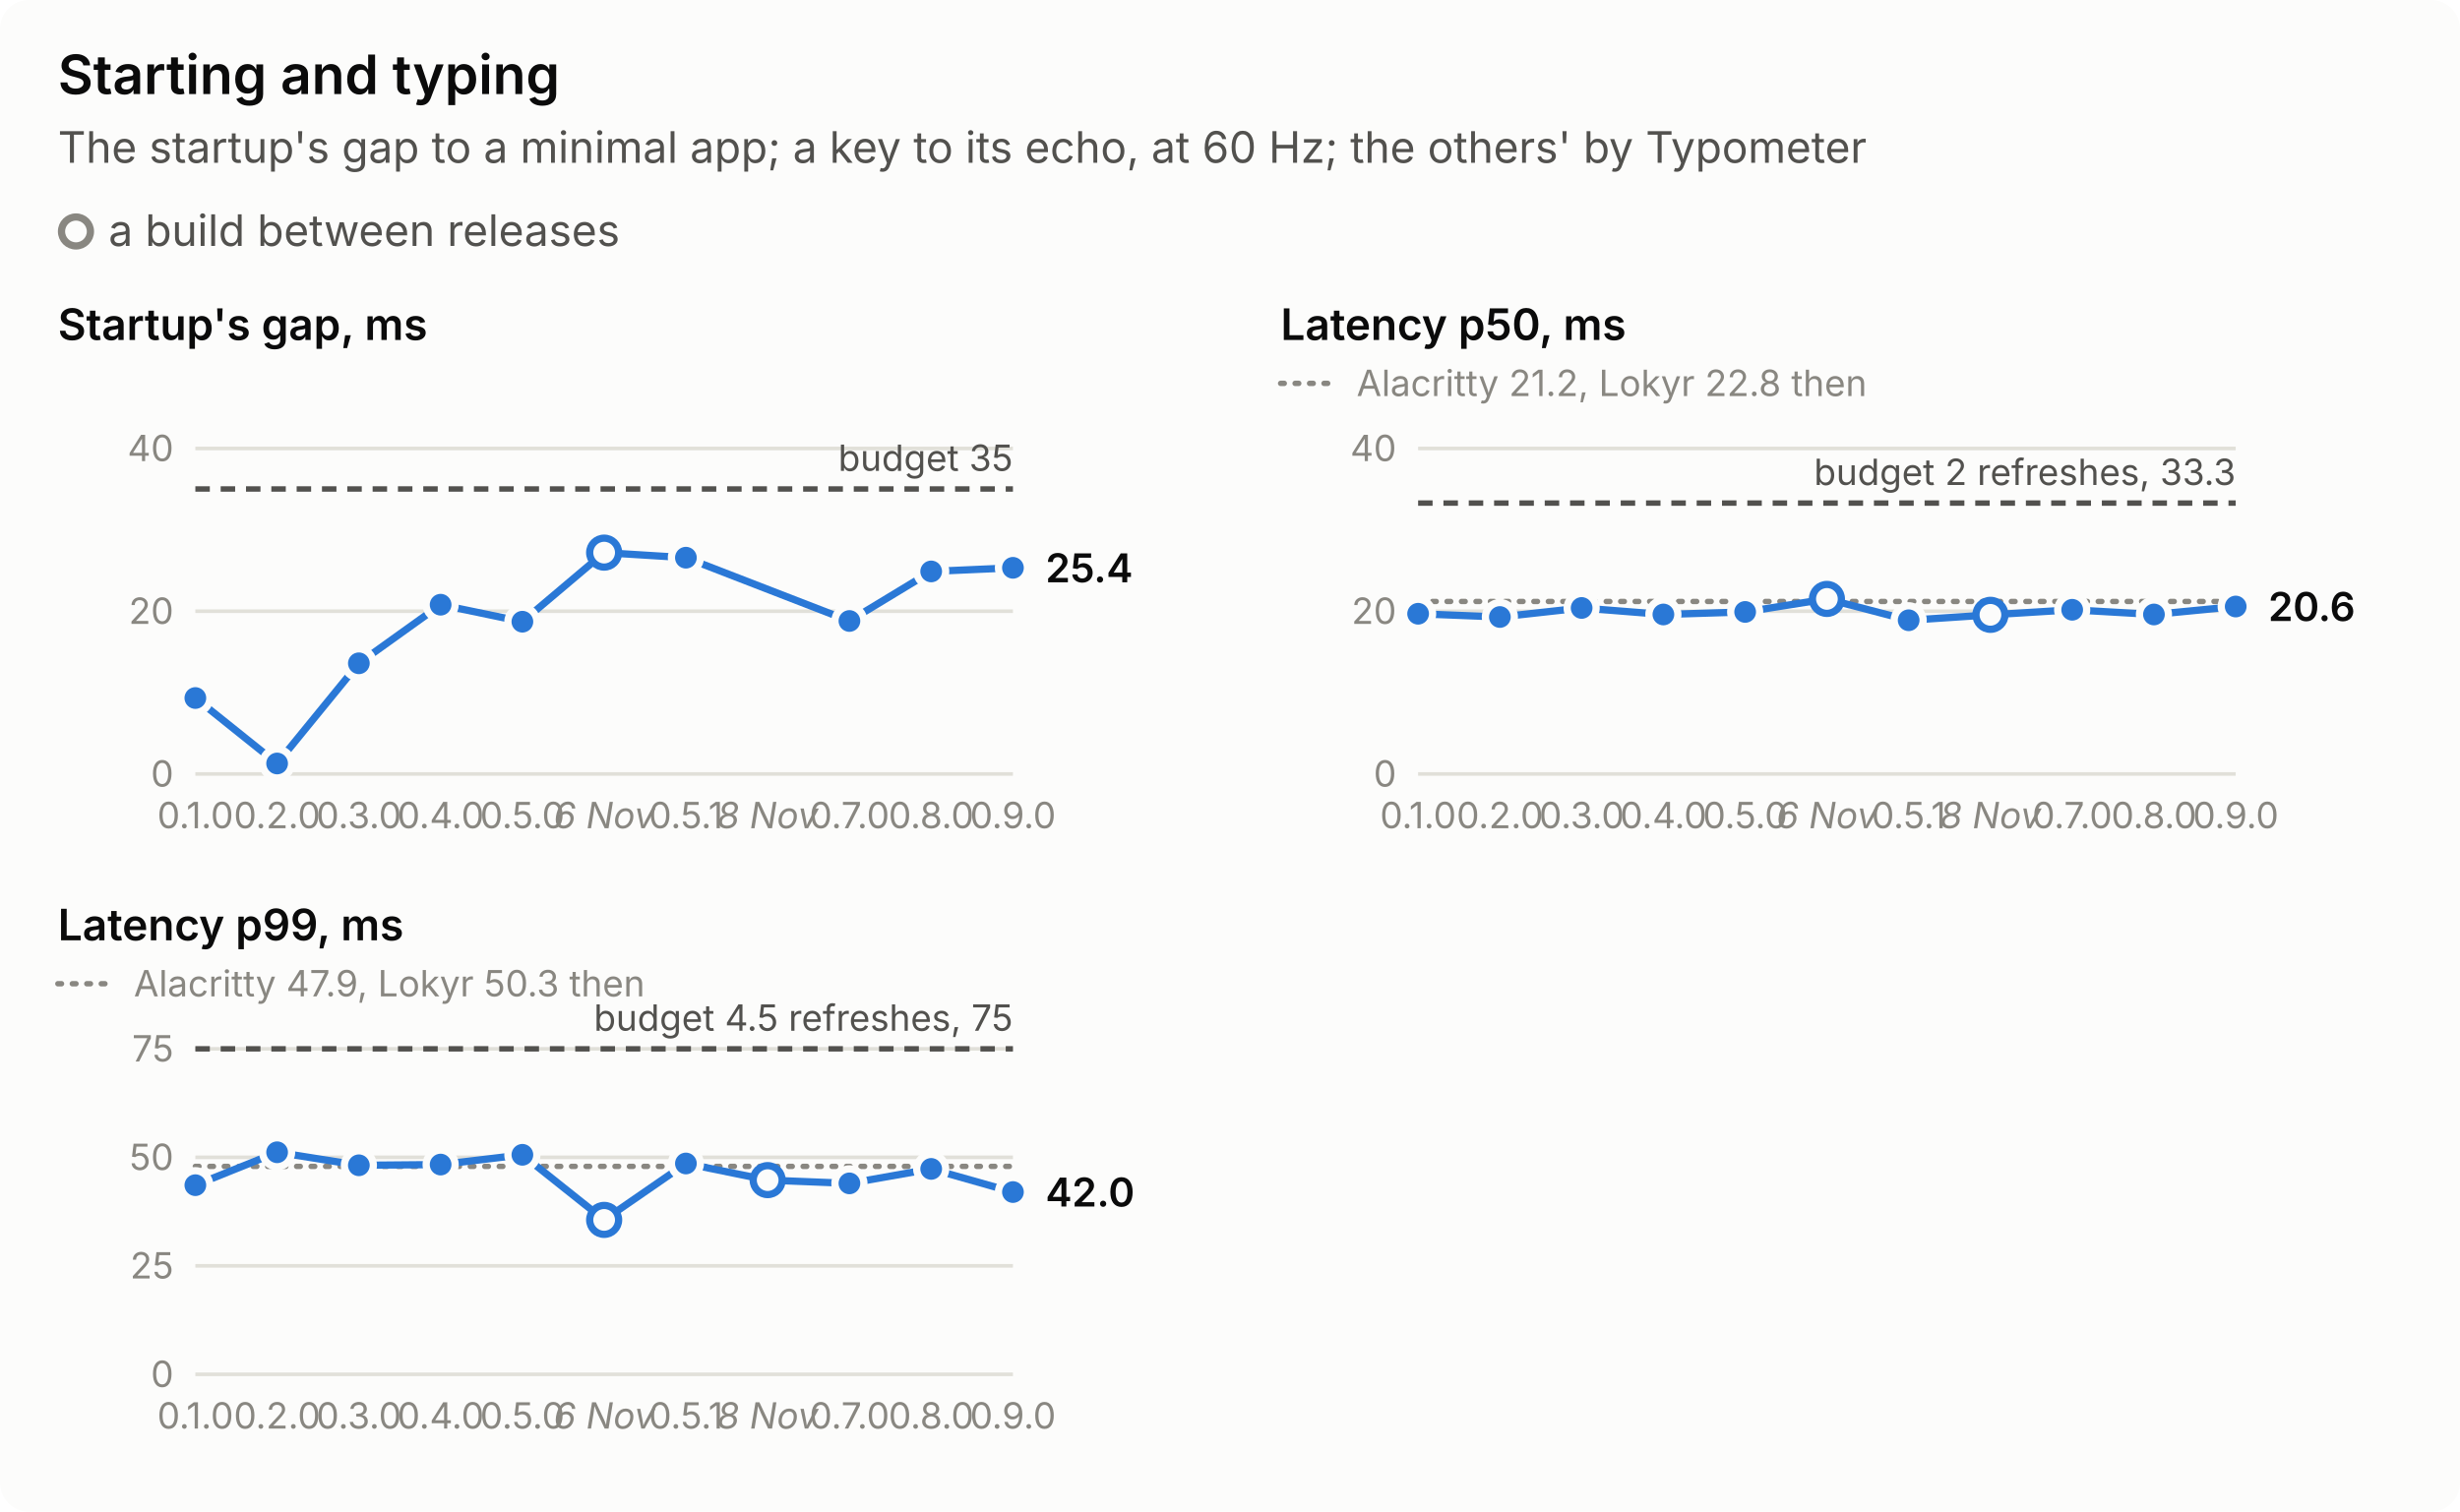
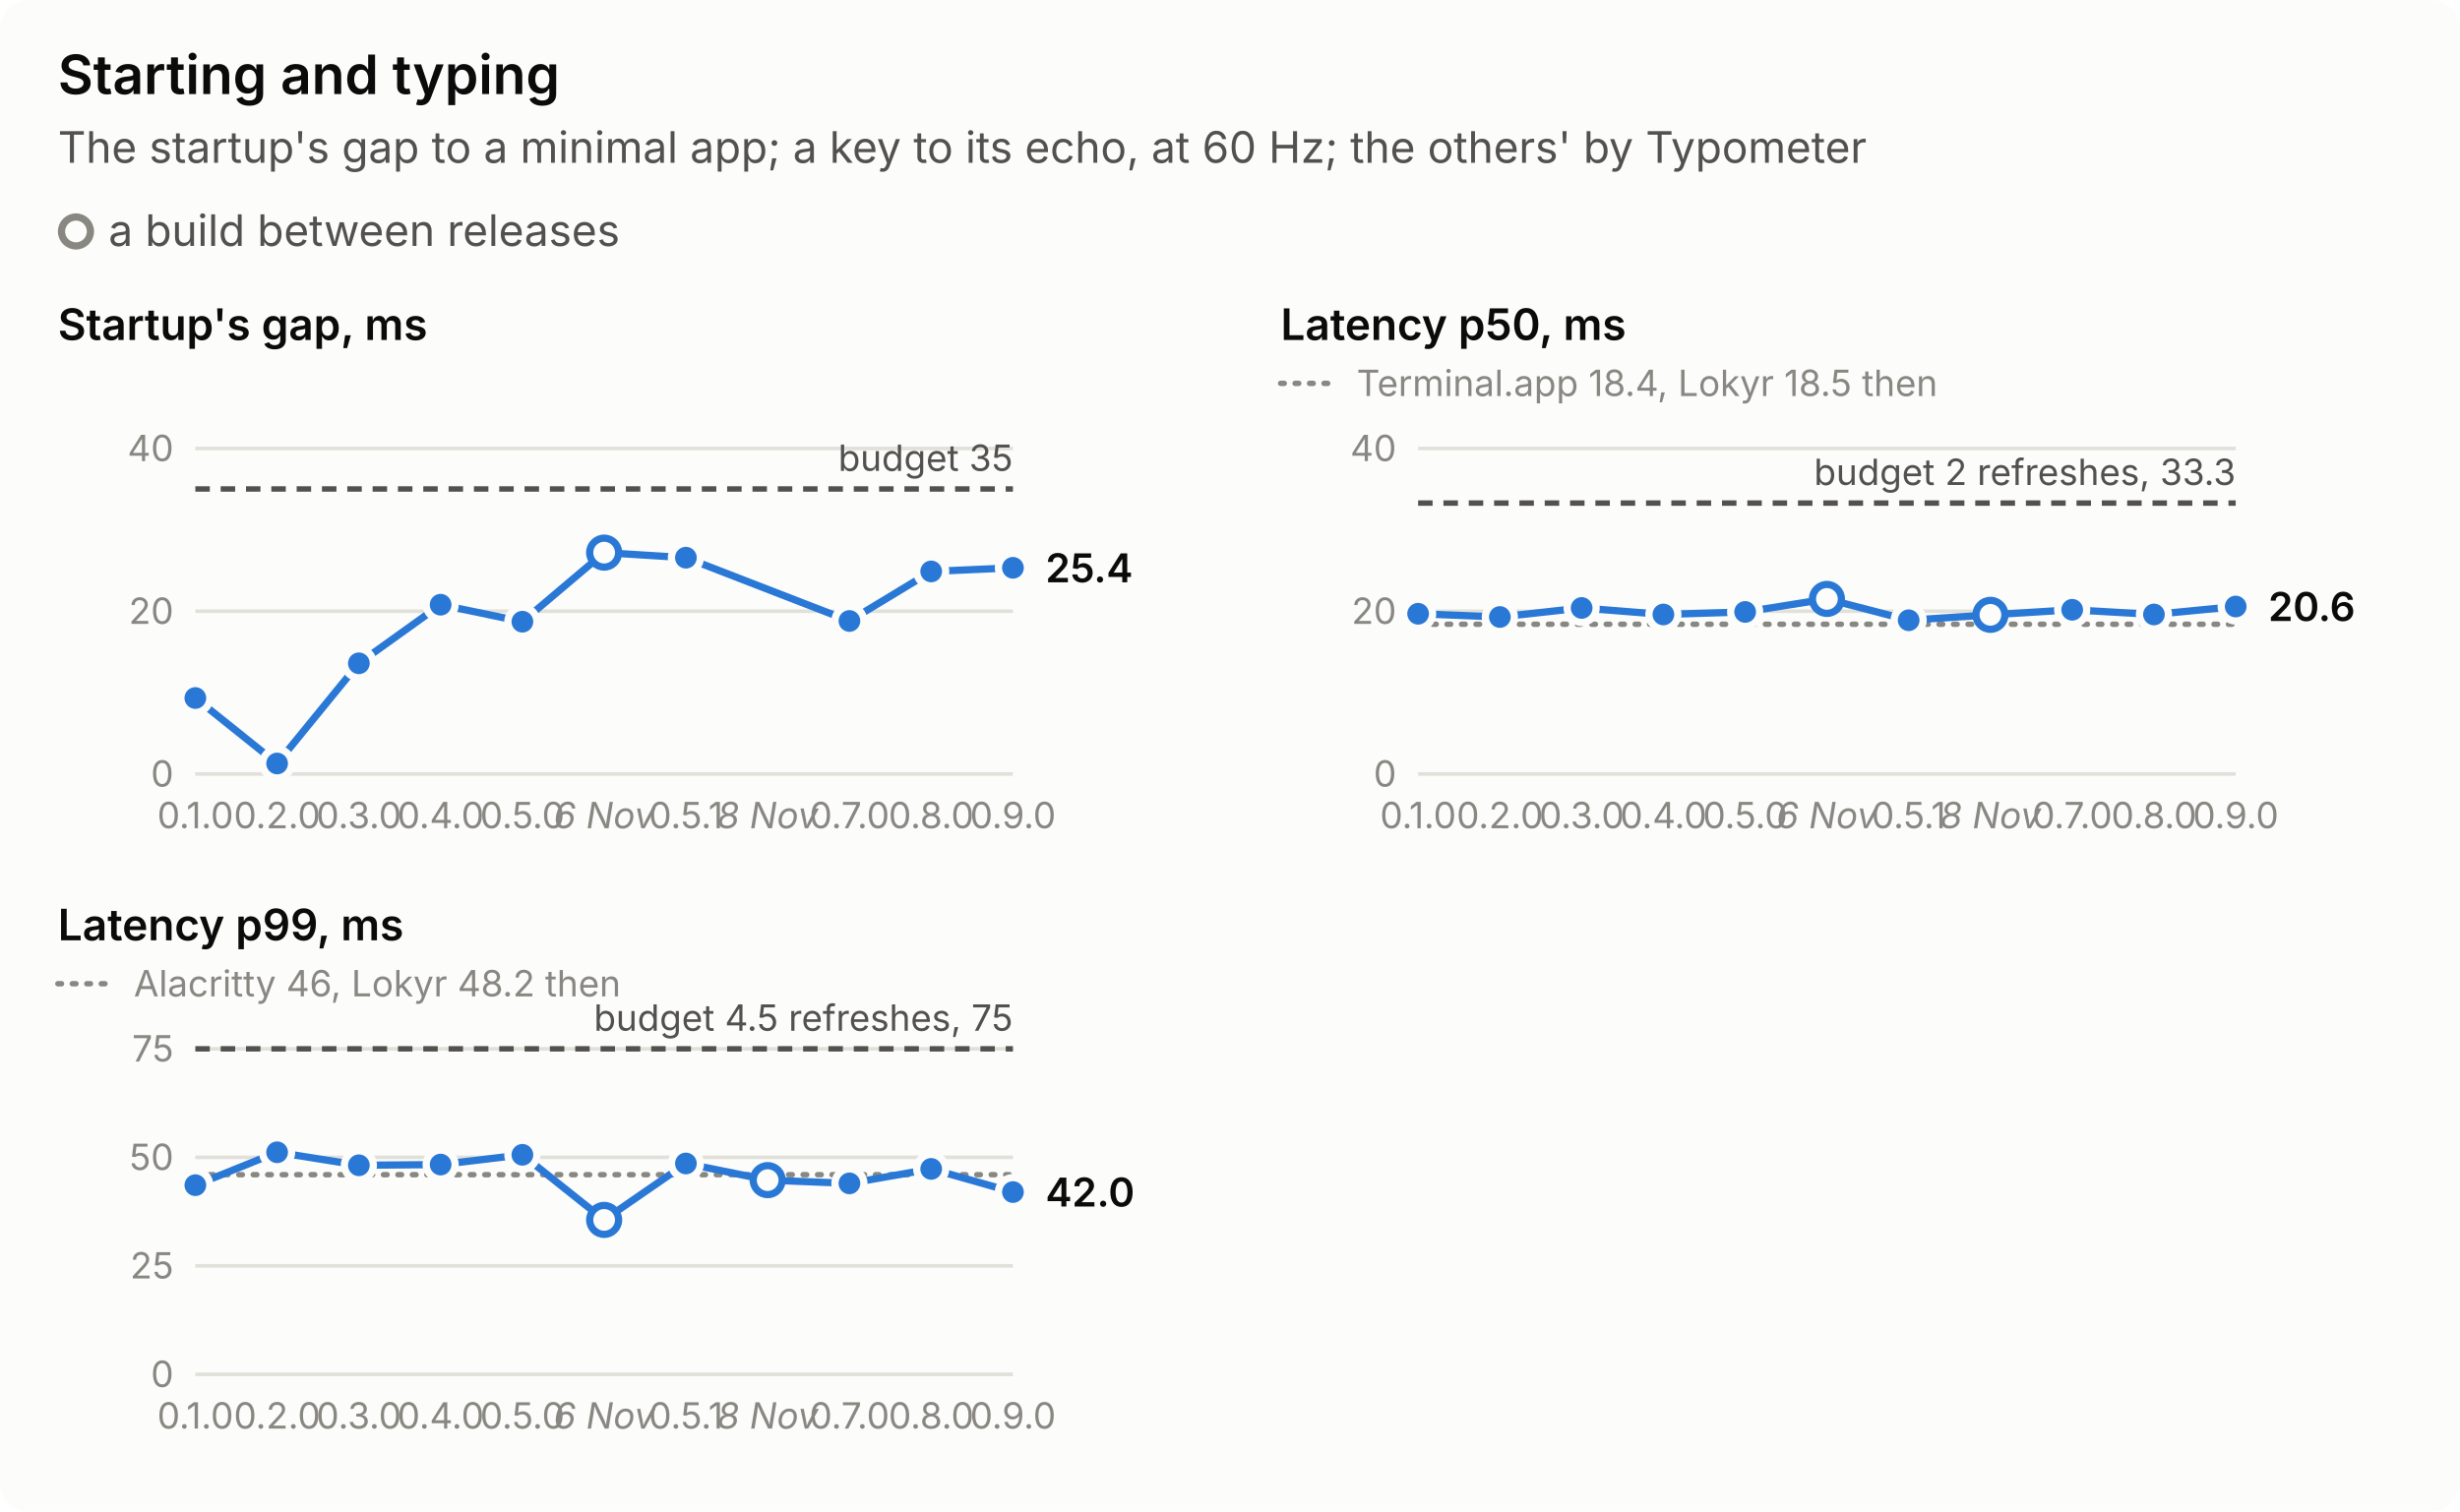
<svg xmlns="http://www.w3.org/2000/svg" width="680" height="418" viewBox="0 0 680 418" role="img" aria-label="Starting and typing">
  <style>
  .surface { fill: #fcfcfb; }
  .primary { fill: #0b0b0b; }
  .secondary { fill: #52514e; }
  .muted { fill: #898781; }
  .grid { stroke: #e1e0d9; }
  .base { stroke: #c3c2b7; }
  .accent { fill: #2a78d6; }
  .context { fill: #898781; }
  .accent-line { stroke: #2a78d6; }
  .context-line { stroke: #898781; }
  .second { fill: #eb6834; }
  .second-line { stroke: #eb6834; }
  .ring { stroke: #fcfcfb; }
  .budget { stroke: #52514e; }
  text { font-family: system-ui, -apple-system, "Segoe UI", sans-serif; }
  .tick { font-variant-numeric: tabular-nums; }
  @media (prefers-color-scheme: dark) {
    .surface { fill: #1a1a19; }
    .primary { fill: #f0efec; }
    .secondary { fill: #c3c2b7; }
    .muted { fill: #898781; }
    .grid { stroke: #2c2c2a; }
    .base { stroke: #383835; }
    .accent { fill: #3987e5; }
    .context { fill: #6f6e69; }
    .accent-line { stroke: #3987e5; }
    .context-line { stroke: #6f6e69; }
    .second { fill: #d95926; }
    .second-line { stroke: #d95926; }
    .ring { stroke: #1a1a19; }
    .budget { stroke: #c3c2b7; }
  }
</style>
  <rect class="surface" width="680" height="418" rx="8" />
  <text class="primary" x="16" y="26" font-size="15" font-weight="600">Starting and typing</text>
  <text class="secondary" x="16" y="45" font-size="12">The startup's gap to a minimal app; a key to its echo, at 60 Hz; the others' by Typometer</text>
  <circle class="surface context-line" cx="21" cy="64" r="4" stroke-width="2" />
  <text class="secondary" x="30" y="68" font-size="12">a build between releases</text>
  <text class="primary" x="16.0" y="94" font-size="12" font-weight="600">Startup's gap, ms</text>
  <line class="grid" x1="54.0" y1="214.0" x2="280.0" y2="214.0" stroke-width="1" />
  <text class="muted tick" x="48.0" y="217.5" font-size="10" text-anchor="end">0</text>
  <line class="grid" x1="54.0" y1="169.0" x2="280.0" y2="169.0" stroke-width="1" />
  <text class="muted tick" x="48.0" y="172.5" font-size="10" text-anchor="end">20</text>
  <line class="grid" x1="54.0" y1="124.0" x2="280.0" y2="124.0" stroke-width="1" />
  <text class="muted tick" x="48.0" y="127.5" font-size="10" text-anchor="end">40</text>
  <text class="muted" x="54.0" y="229.0" font-size="10" text-anchor="middle">0.1.0</text>
  <text class="muted" x="76.6" y="229.0" font-size="10" text-anchor="middle">0.2.0</text>
  <text class="muted" x="99.2" y="229.0" font-size="10" text-anchor="middle">0.3.0</text>
  <text class="muted" x="121.8" y="229.0" font-size="10" text-anchor="middle">0.4.0</text>
  <text class="muted" x="144.4" y="229.0" font-size="10" text-anchor="middle">0.5.0</text>
  <text class="muted" x="167.0" y="229.0" font-size="10" text-anchor="middle" font-style="italic">6 Nov</text>
  <text class="muted" x="189.6" y="229.0" font-size="10" text-anchor="middle">0.5.1</text>
  <text class="muted" x="212.2" y="229.0" font-size="10" text-anchor="middle" font-style="italic">8 Nov</text>
  <text class="muted" x="234.8" y="229.0" font-size="10" text-anchor="middle">0.7.0</text>
  <text class="muted" x="257.4" y="229.0" font-size="10" text-anchor="middle">0.8.0</text>
  <text class="muted" x="280.0" y="229.0" font-size="10" text-anchor="middle">0.9.0</text>
  <line class="budget" x1="54.0" y1="135.2" x2="280.0" y2="135.2" stroke-width="1.5" stroke-dasharray="4 3" />
  <text class="secondary" x="280.0" y="130.2" font-size="10" text-anchor="end">budget 35</text>
  <line class="accent-line" x1="54.0" y1="193.0" x2="76.6" y2="211.1" stroke-width="2" stroke-linecap="round" />
  <line class="accent-line" x1="76.6" y1="211.1" x2="99.2" y2="183.4" stroke-width="2" stroke-linecap="round" />
  <line class="accent-line" x1="99.2" y1="183.4" x2="121.8" y2="167.2" stroke-width="2" stroke-linecap="round" />
  <line class="accent-line" x1="121.8" y1="167.2" x2="144.4" y2="171.9" stroke-width="2" stroke-linecap="round" />
  <line class="accent-line" x1="144.4" y1="171.9" x2="167.0" y2="152.8" stroke-width="2" stroke-linecap="round" />
  <line class="accent-line" x1="167.0" y1="152.8" x2="189.6" y2="154.2" stroke-width="2" stroke-linecap="round" />
  <line class="accent-line" x1="189.6" y1="154.2" x2="234.8" y2="171.7" stroke-width="2" stroke-linecap="round" />
  <line class="accent-line" x1="234.8" y1="171.7" x2="257.4" y2="158.0" stroke-width="2" stroke-linecap="round" />
  <line class="accent-line" x1="257.4" y1="158.0" x2="280.0" y2="157.0" stroke-width="2" stroke-linecap="round" />
  <circle class="accent ring" cx="54.0" cy="193.0" r="4" stroke-width="2" />
  <circle class="accent ring" cx="76.6" cy="211.1" r="4" stroke-width="2" />
  <circle class="accent ring" cx="99.2" cy="183.4" r="4" stroke-width="2" />
  <circle class="accent ring" cx="121.8" cy="167.2" r="4" stroke-width="2" />
  <circle class="accent ring" cx="144.4" cy="171.9" r="4" stroke-width="2" />
  <circle class="surface accent-line" cx="167.0" cy="152.8" r="4" stroke-width="2" />
  <circle class="accent ring" cx="189.6" cy="154.2" r="4" stroke-width="2" />
  <circle class="accent ring" cx="234.8" cy="171.7" r="4" stroke-width="2" />
  <circle class="accent ring" cx="257.4" cy="158.0" r="4" stroke-width="2" />
  <circle class="accent ring" cx="280.0" cy="157.0" r="4" stroke-width="2" />
  <text class="primary tick" x="289.0" y="161.0" font-size="11" font-weight="600">25.4</text>
  <text class="primary" x="354.0" y="94" font-size="12" font-weight="600">Latency p50, ms</text>
  <line class="grid" x1="392.0" y1="214.0" x2="618.0" y2="214.0" stroke-width="1" />
  <text class="muted tick" x="386.0" y="217.5" font-size="10" text-anchor="end">0</text>
  <line class="grid" x1="392.0" y1="169.0" x2="618.0" y2="169.0" stroke-width="1" />
  <text class="muted tick" x="386.0" y="172.5" font-size="10" text-anchor="end">20</text>
  <line class="grid" x1="392.0" y1="124.0" x2="618.0" y2="124.0" stroke-width="1" />
  <text class="muted tick" x="386.0" y="127.5" font-size="10" text-anchor="end">40</text>
  <text class="muted" x="392.0" y="229.0" font-size="10" text-anchor="middle">0.1.0</text>
  <text class="muted" x="414.6" y="229.0" font-size="10" text-anchor="middle">0.2.0</text>
  <text class="muted" x="437.2" y="229.0" font-size="10" text-anchor="middle">0.3.0</text>
  <text class="muted" x="459.8" y="229.0" font-size="10" text-anchor="middle">0.4.0</text>
  <text class="muted" x="482.4" y="229.0" font-size="10" text-anchor="middle">0.5.0</text>
  <text class="muted" x="505.0" y="229.0" font-size="10" text-anchor="middle" font-style="italic">6 Nov</text>
  <text class="muted" x="527.6" y="229.0" font-size="10" text-anchor="middle">0.5.1</text>
  <text class="muted" x="550.2" y="229.0" font-size="10" text-anchor="middle" font-style="italic">8 Nov</text>
  <text class="muted" x="572.8" y="229.0" font-size="10" text-anchor="middle">0.7.0</text>
  <text class="muted" x="595.4" y="229.0" font-size="10" text-anchor="middle">0.8.0</text>
  <text class="muted" x="618.0" y="229.0" font-size="10" text-anchor="middle">0.9.0</text>
  <line class="budget" x1="392.0" y1="139.1" x2="618.0" y2="139.1" stroke-width="1.5" stroke-dasharray="4 3" />
  <text class="secondary" x="618.0" y="134.1" font-size="10" text-anchor="end">budget 2 refreshes, 33.3</text>
-   <line class="context-line" x1="392.0" y1="166.3" x2="618.0" y2="166.3" stroke-width="1.5" stroke-dasharray="1 3" stroke-linecap="round" />
+   <line class="context-line" x1="392.0" y1="172.6" x2="618.0" y2="172.6" stroke-width="1.5" stroke-dasharray="1 3" stroke-linecap="round" />
  <line class="context-line" x1="354.0" y1="106.0" x2="369.0" y2="106.0" stroke-width="1.5" stroke-dasharray="1 3" stroke-linecap="round" />
-   <text class="muted" x="375.0" y="109.5" font-size="10">Alacritty 21.2, Lokyr 22.8 then</text>
+   <text class="muted" x="375.0" y="109.5" font-size="10">Terminal.app 18.4, Lokyr 18.5 then</text>
  <line class="accent-line" x1="392.0" y1="169.7" x2="414.6" y2="170.6" stroke-width="2" stroke-linecap="round" />
  <line class="accent-line" x1="414.6" y1="170.6" x2="437.2" y2="168.1" stroke-width="2" stroke-linecap="round" />
  <line class="accent-line" x1="437.2" y1="168.1" x2="459.8" y2="169.9" stroke-width="2" stroke-linecap="round" />
  <line class="accent-line" x1="459.8" y1="169.9" x2="482.4" y2="169.2" stroke-width="2" stroke-linecap="round" />
  <line class="accent-line" x1="482.4" y1="169.2" x2="505.0" y2="165.6" stroke-width="2" stroke-linecap="round" />
  <line class="accent-line" x1="505.0" y1="165.6" x2="527.6" y2="171.5" stroke-width="2" stroke-linecap="round" />
  <line class="accent-line" x1="527.6" y1="171.5" x2="550.2" y2="170.0" stroke-width="2" stroke-linecap="round" />
  <line class="accent-line" x1="550.2" y1="170.0" x2="572.8" y2="168.6" stroke-width="2" stroke-linecap="round" />
  <line class="accent-line" x1="572.8" y1="168.6" x2="595.4" y2="169.9" stroke-width="2" stroke-linecap="round" />
  <line class="accent-line" x1="595.4" y1="169.9" x2="618.0" y2="167.7" stroke-width="2" stroke-linecap="round" />
  <circle class="accent ring" cx="392.0" cy="169.7" r="4" stroke-width="2" />
  <circle class="accent ring" cx="414.6" cy="170.6" r="4" stroke-width="2" />
  <circle class="accent ring" cx="437.2" cy="168.1" r="4" stroke-width="2" />
  <circle class="accent ring" cx="459.8" cy="169.9" r="4" stroke-width="2" />
  <circle class="accent ring" cx="482.4" cy="169.2" r="4" stroke-width="2" />
  <circle class="surface accent-line" cx="505.0" cy="165.6" r="4" stroke-width="2" />
  <circle class="accent ring" cx="527.6" cy="171.5" r="4" stroke-width="2" />
  <circle class="surface accent-line" cx="550.2" cy="170.0" r="4" stroke-width="2" />
  <circle class="accent ring" cx="572.8" cy="168.6" r="4" stroke-width="2" />
  <circle class="accent ring" cx="595.4" cy="169.9" r="4" stroke-width="2" />
  <circle class="accent ring" cx="618.0" cy="167.7" r="4" stroke-width="2" />
  <text class="primary tick" x="627.0" y="171.7" font-size="11" font-weight="600">20.6</text>
  <text class="primary" x="16.0" y="260" font-size="12" font-weight="600">Latency p99, ms</text>
  <line class="grid" x1="54.0" y1="380.0" x2="280.0" y2="380.0" stroke-width="1" />
  <text class="muted tick" x="48.0" y="383.5" font-size="10" text-anchor="end">0</text>
  <line class="grid" x1="54.0" y1="350.0" x2="280.0" y2="350.0" stroke-width="1" />
  <text class="muted tick" x="48.0" y="353.5" font-size="10" text-anchor="end">25</text>
  <line class="grid" x1="54.0" y1="320.0" x2="280.0" y2="320.0" stroke-width="1" />
  <text class="muted tick" x="48.0" y="323.5" font-size="10" text-anchor="end">50</text>
  <line class="grid" x1="54.0" y1="290.0" x2="280.0" y2="290.0" stroke-width="1" />
  <text class="muted tick" x="48.0" y="293.5" font-size="10" text-anchor="end">75</text>
  <text class="muted" x="54.0" y="395.0" font-size="10" text-anchor="middle">0.1.0</text>
  <text class="muted" x="76.6" y="395.0" font-size="10" text-anchor="middle">0.2.0</text>
  <text class="muted" x="99.2" y="395.0" font-size="10" text-anchor="middle">0.3.0</text>
  <text class="muted" x="121.8" y="395.0" font-size="10" text-anchor="middle">0.4.0</text>
  <text class="muted" x="144.4" y="395.0" font-size="10" text-anchor="middle">0.5.0</text>
  <text class="muted" x="167.0" y="395.0" font-size="10" text-anchor="middle" font-style="italic">6 Nov</text>
  <text class="muted" x="189.6" y="395.0" font-size="10" text-anchor="middle">0.5.1</text>
  <text class="muted" x="212.2" y="395.0" font-size="10" text-anchor="middle" font-style="italic">8 Nov</text>
  <text class="muted" x="234.8" y="395.0" font-size="10" text-anchor="middle">0.7.0</text>
  <text class="muted" x="257.4" y="395.0" font-size="10" text-anchor="middle">0.8.0</text>
  <text class="muted" x="280.0" y="395.0" font-size="10" text-anchor="middle">0.9.0</text>
  <line class="budget" x1="54.0" y1="290.0" x2="280.0" y2="290.0" stroke-width="1.5" stroke-dasharray="4 3" />
  <text class="secondary" x="280.0" y="285.0" font-size="10" text-anchor="end">budget 4.5 refreshes, 75</text>
-   <line class="context-line" x1="54.0" y1="322.5" x2="280.0" y2="322.5" stroke-width="1.5" stroke-dasharray="1 3" stroke-linecap="round" />
+   <line class="context-line" x1="54.0" y1="324.8" x2="280.0" y2="324.8" stroke-width="1.5" stroke-dasharray="1 3" stroke-linecap="round" />
  <line class="context-line" x1="16.0" y1="272.0" x2="31.0" y2="272.0" stroke-width="1.5" stroke-dasharray="1 3" stroke-linecap="round" />
-   <text class="muted" x="37.0" y="275.5" font-size="10">Alacritty 47.9, Lokyr 50.3 then</text>
+   <text class="muted" x="37.0" y="275.5" font-size="10">Alacritty 46, Lokyr 48.2 then</text>
  <line class="accent-line" x1="54.0" y1="327.7" x2="76.6" y2="318.6" stroke-width="2" stroke-linecap="round" />
  <line class="accent-line" x1="76.6" y1="318.6" x2="99.2" y2="322.2" stroke-width="2" stroke-linecap="round" />
  <line class="accent-line" x1="99.2" y1="322.2" x2="121.8" y2="322.0" stroke-width="2" stroke-linecap="round" />
  <line class="accent-line" x1="121.8" y1="322.0" x2="144.4" y2="319.3" stroke-width="2" stroke-linecap="round" />
  <line class="accent-line" x1="144.4" y1="319.3" x2="167.0" y2="337.3" stroke-width="2" stroke-linecap="round" />
  <line class="accent-line" x1="167.0" y1="337.3" x2="189.6" y2="321.7" stroke-width="2" stroke-linecap="round" />
  <line class="accent-line" x1="189.6" y1="321.7" x2="212.2" y2="326.3" stroke-width="2" stroke-linecap="round" />
  <line class="accent-line" x1="212.2" y1="326.3" x2="234.8" y2="327.2" stroke-width="2" stroke-linecap="round" />
  <line class="accent-line" x1="234.8" y1="327.2" x2="257.4" y2="323.2" stroke-width="2" stroke-linecap="round" />
  <line class="accent-line" x1="257.4" y1="323.2" x2="280.0" y2="329.6" stroke-width="2" stroke-linecap="round" />
  <circle class="accent ring" cx="54.0" cy="327.7" r="4" stroke-width="2" />
  <circle class="accent ring" cx="76.6" cy="318.6" r="4" stroke-width="2" />
  <circle class="accent ring" cx="99.2" cy="322.2" r="4" stroke-width="2" />
  <circle class="accent ring" cx="121.8" cy="322.0" r="4" stroke-width="2" />
  <circle class="accent ring" cx="144.4" cy="319.3" r="4" stroke-width="2" />
  <circle class="surface accent-line" cx="167.0" cy="337.3" r="4" stroke-width="2" />
  <circle class="accent ring" cx="189.6" cy="321.7" r="4" stroke-width="2" />
  <circle class="surface accent-line" cx="212.2" cy="326.3" r="4" stroke-width="2" />
  <circle class="accent ring" cx="234.8" cy="327.2" r="4" stroke-width="2" />
  <circle class="accent ring" cx="257.4" cy="323.2" r="4" stroke-width="2" />
  <circle class="accent ring" cx="280.0" cy="329.6" r="4" stroke-width="2" />
  <text class="primary tick" x="289.0" y="333.6" font-size="11" font-weight="600">42.0</text>
</svg>
